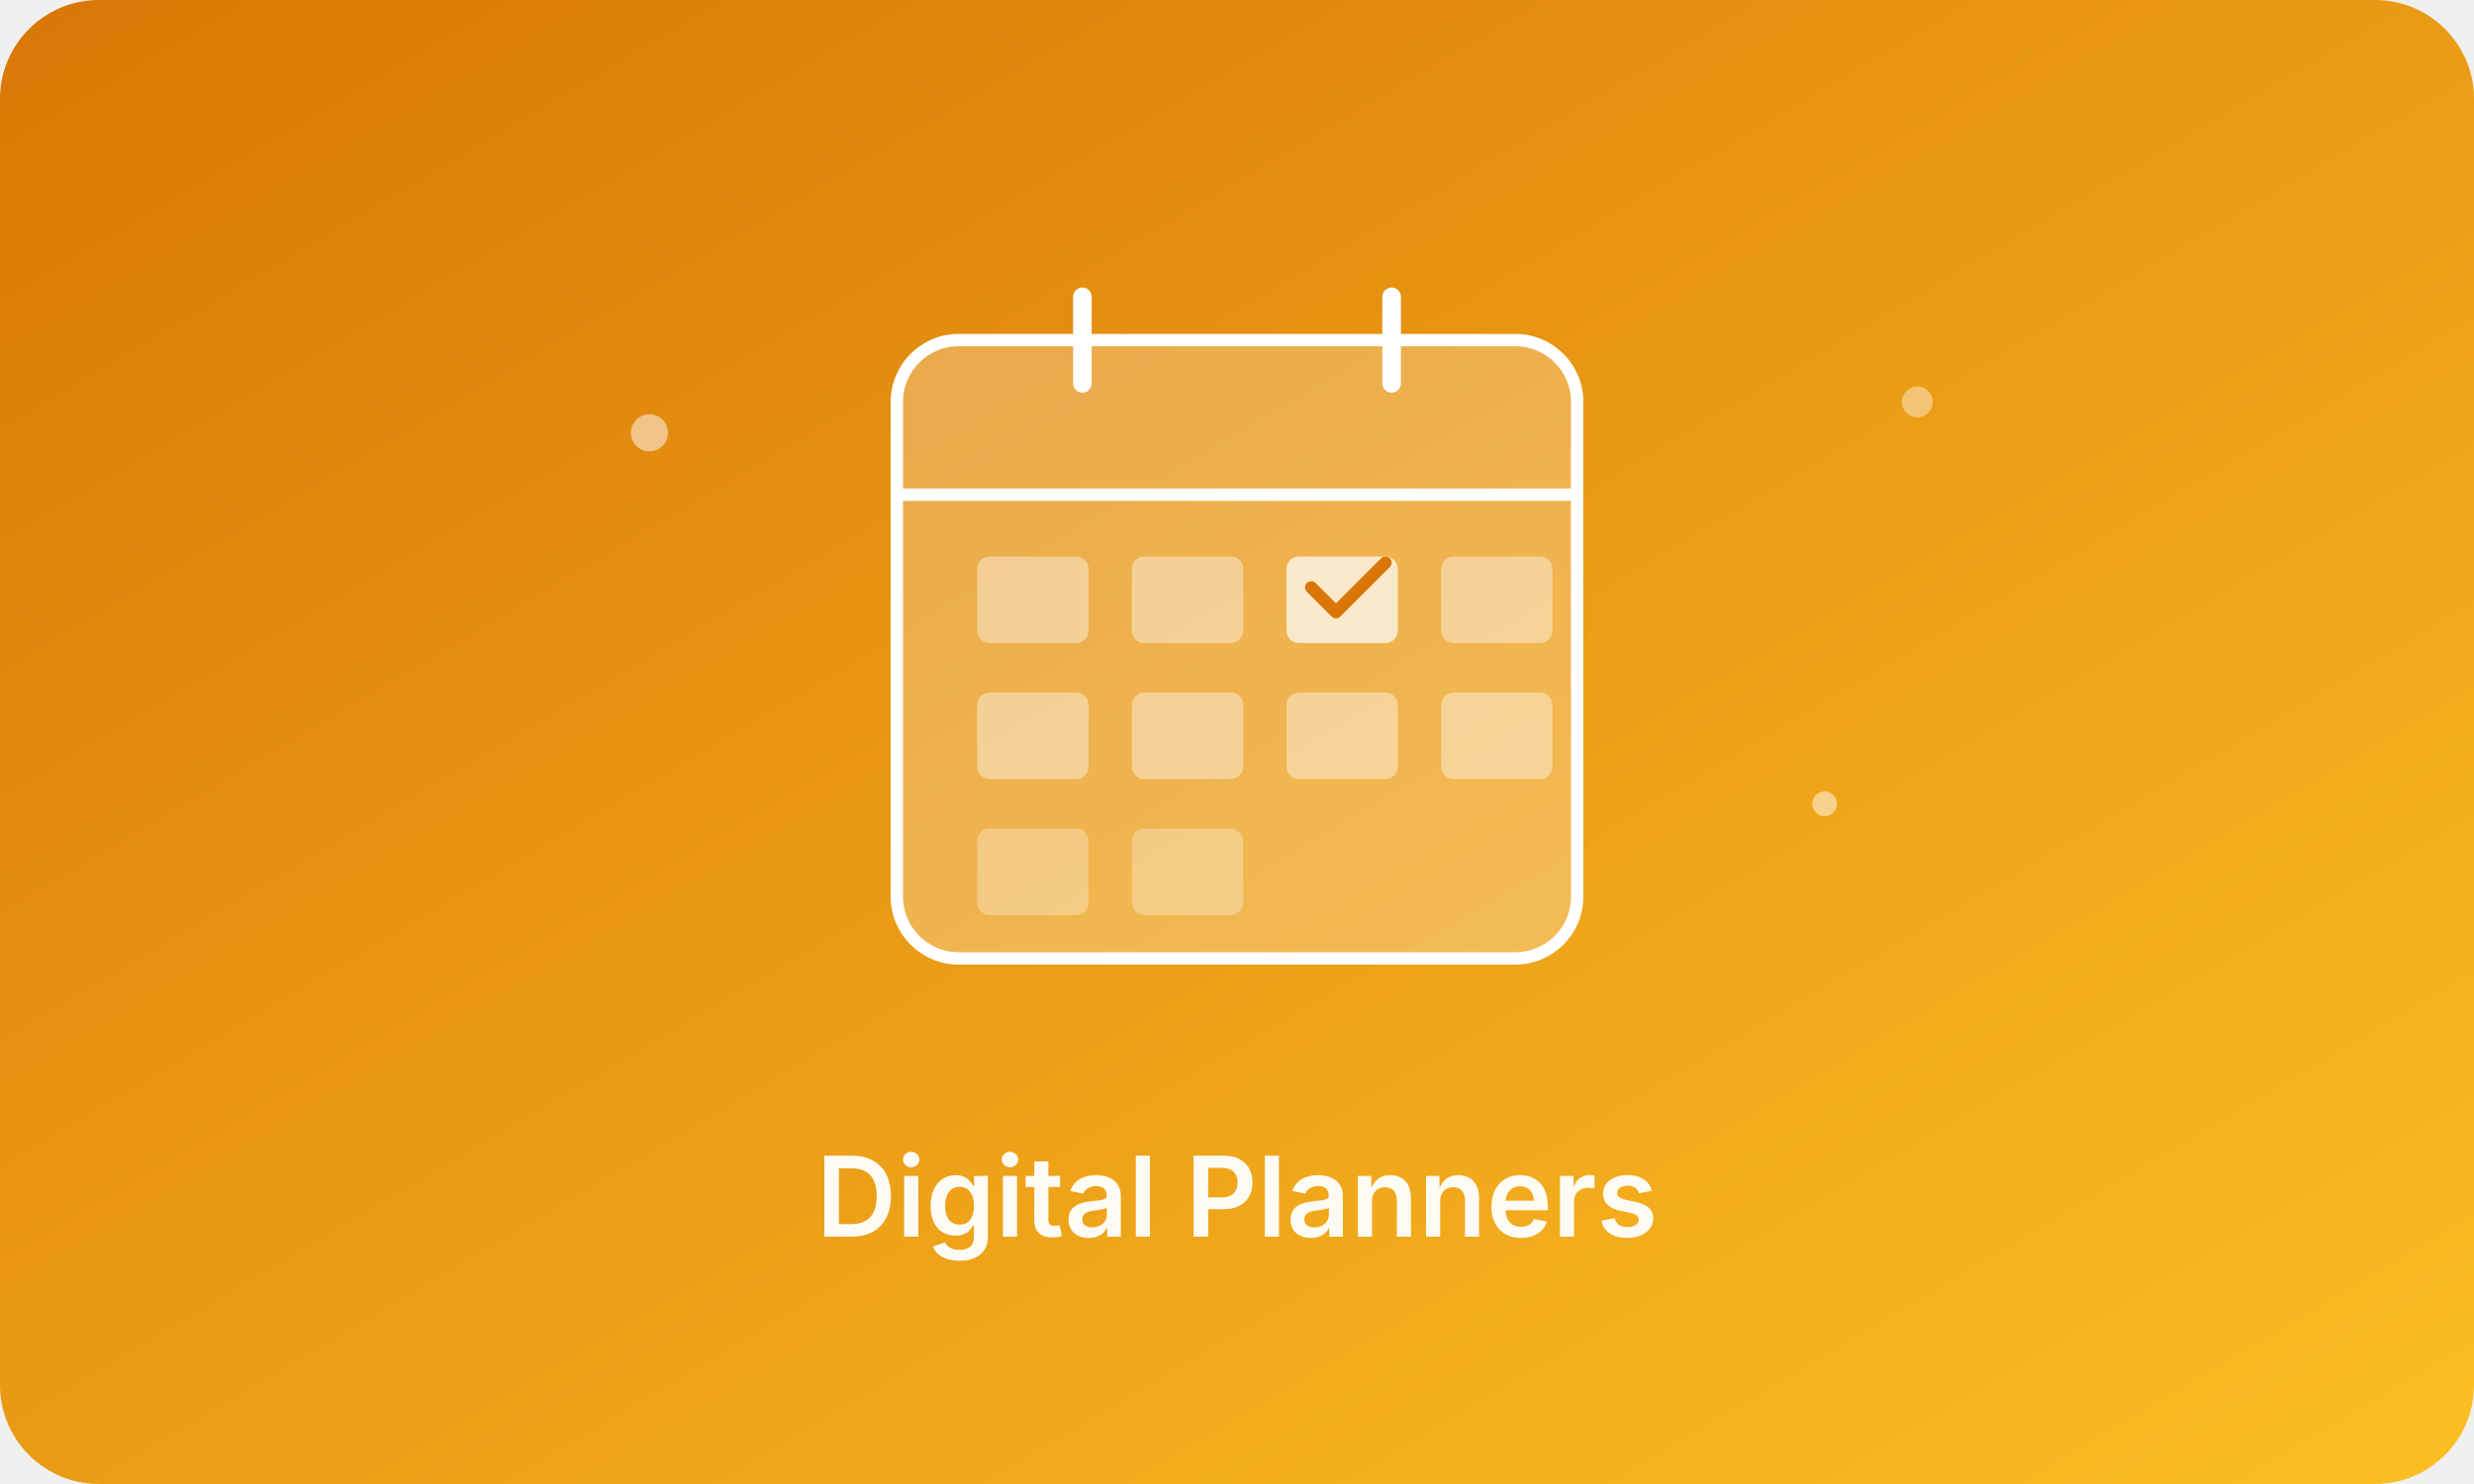
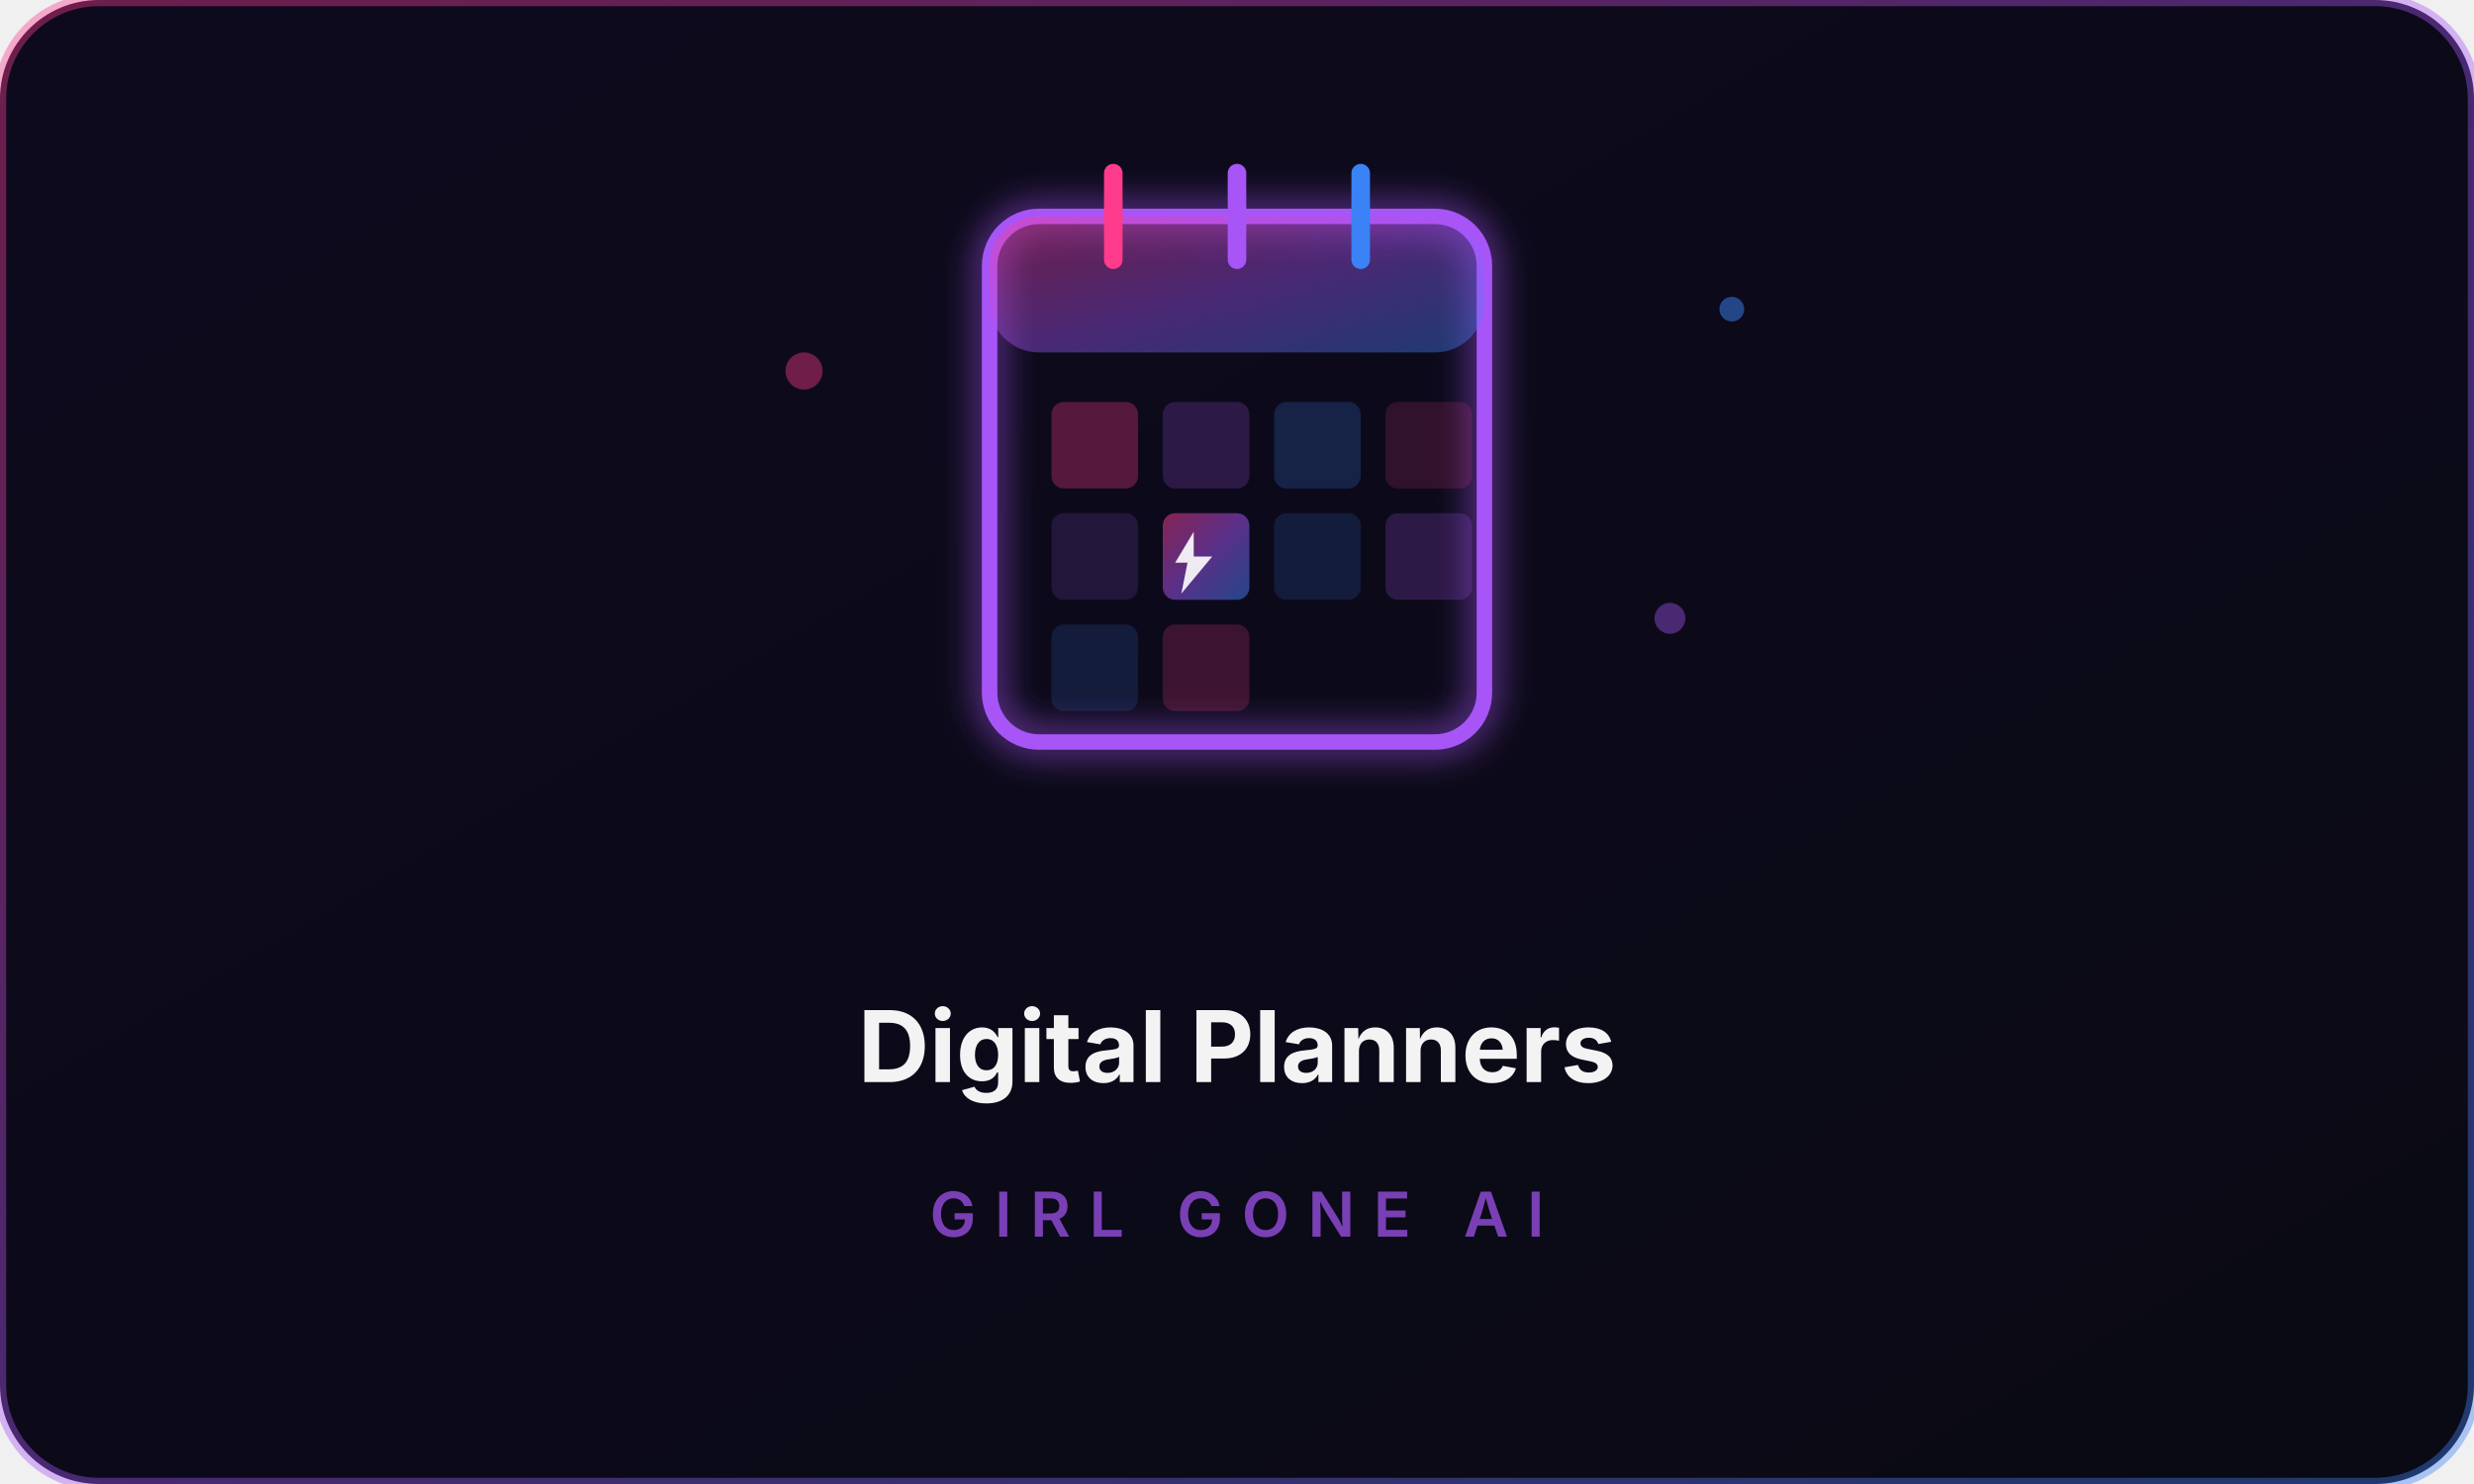
<svg xmlns="http://www.w3.org/2000/svg" viewBox="0 0 400 240">
  <defs>
    <linearGradient id="bg" x1="0%" y1="0%" x2="100%" y2="100%">
-       <stop offset="0%" style="stop-color:#d97706;stop-opacity:1" />
-       <stop offset="100%" style="stop-color:#fbbf24;stop-opacity:1" />
+       <stop offset="0%" stop-color="#0e0a1e" />
+       <stop offset="100%" stop-color="#0a0a14" />
    </linearGradient>
+     <linearGradient id="accent" x1="0%" y1="0%" x2="100%" y2="100%">
+       <stop offset="0%" stop-color="#FF3B8B" />
+       <stop offset="50%" stop-color="#A855F7" />
+       <stop offset="100%" stop-color="#3B82F6" />
+     </linearGradient>
+     <filter id="glow">
+       <feGaussianBlur stdDeviation="3" result="blur" />
+       <feComposite in="SourceGraphic" in2="blur" operator="over" />
+     </filter>
  </defs>
  <rect width="400" height="240" rx="16" fill="url(#bg)" />
-   <rect x="145" y="55" width="110" height="100" rx="10" fill="rgba(255,255,255,0.25)" stroke="white" stroke-width="2" />
-   <line x1="145" y1="80" x2="255" y2="80" stroke="white" stroke-width="2" />
-   <line x1="175" y1="48" x2="175" y2="62" stroke="white" stroke-width="3" stroke-linecap="round" />
-   <line x1="225" y1="48" x2="225" y2="62" stroke="white" stroke-width="3" stroke-linecap="round" />
-   <rect x="158" y="90" width="18" height="14" rx="2" fill="rgba(255,255,255,0.4)" />
-   <rect x="183" y="90" width="18" height="14" rx="2" fill="rgba(255,255,255,0.4)" />
-   <rect x="208" y="90" width="18" height="14" rx="2" fill="white" opacity="0.7" />
-   <rect x="233" y="90" width="18" height="14" rx="2" fill="rgba(255,255,255,0.4)" />
-   <rect x="158" y="112" width="18" height="14" rx="2" fill="rgba(255,255,255,0.4)" />
-   <rect x="183" y="112" width="18" height="14" rx="2" fill="rgba(255,255,255,0.4)" />
-   <rect x="208" y="112" width="18" height="14" rx="2" fill="rgba(255,255,255,0.4)" />
-   <rect x="233" y="112" width="18" height="14" rx="2" fill="rgba(255,255,255,0.4)" />
-   <rect x="158" y="134" width="18" height="14" rx="2" fill="rgba(255,255,255,0.3)" />
-   <rect x="183" y="134" width="18" height="14" rx="2" fill="rgba(255,255,255,0.3)" />
-   <polyline points="212,95 216,99 224,91" fill="none" stroke="#d97706" stroke-width="2" stroke-linecap="round" stroke-linejoin="round" />
-   <circle cx="105" cy="70" r="3" fill="rgba(255,255,255,0.5)" />
-   <circle cx="310" cy="65" r="2.5" fill="rgba(255,255,255,0.4)" />
-   <circle cx="295" cy="130" r="2" fill="rgba(255,255,255,0.5)" />
-   <text x="200" y="200" text-anchor="middle" fill="white" font-family="-apple-system,BlinkMacSystemFont,sans-serif" font-size="18" font-weight="600" opacity="0.95">Digital Planners</text>
+   <rect width="400" height="240" rx="16" fill="none" stroke="url(#accent)" stroke-width="2" opacity="0.4" />
+   <rect x="160" y="35" width="80" height="85" rx="8" fill="none" stroke="#A855F7" stroke-width="2.5" filter="url(#glow)" />
+   <rect x="160" y="35" width="80" height="22" rx="8" fill="url(#accent)" opacity="0.4" />
+   <line x1="180" y1="28" x2="180" y2="42" stroke="#FF3B8B" stroke-width="3" stroke-linecap="round" />
+   <line x1="200" y1="28" x2="200" y2="42" stroke="#A855F7" stroke-width="3" stroke-linecap="round" />
+   <line x1="220" y1="28" x2="220" y2="42" stroke="#3B82F6" stroke-width="3" stroke-linecap="round" />
+   <rect x="170" y="65" width="14" height="14" rx="2" fill="#FF3B8B" opacity="0.3" />
+   <rect x="188" y="65" width="14" height="14" rx="2" fill="#A855F7" opacity="0.2" />
+   <rect x="206" y="65" width="14" height="14" rx="2" fill="#3B82F6" opacity="0.2" />
+   <rect x="224" y="65" width="14" height="14" rx="2" fill="#FF3B8B" opacity="0.15" />
+   <rect x="170" y="83" width="14" height="14" rx="2" fill="#A855F7" opacity="0.15" />
+   <rect x="188" y="83" width="14" height="14" rx="2" fill="url(#accent)" opacity="0.5" />
+   <rect x="206" y="83" width="14" height="14" rx="2" fill="#3B82F6" opacity="0.15" />
+   <rect x="224" y="83" width="14" height="14" rx="2" fill="#A855F7" opacity="0.2" />
+   <rect x="170" y="101" width="14" height="14" rx="2" fill="#3B82F6" opacity="0.15" />
+   <rect x="188" y="101" width="14" height="14" rx="2" fill="#FF3B8B" opacity="0.2" />
+   <path d="M193 86 L190 91 L192 91 L191 96 L196 90 L193 90 Z" fill="white" opacity="0.9" />
+   <circle cx="130" cy="60" r="3" fill="#FF3B8B" opacity="0.4" />
+   <circle cx="280" cy="50" r="2" fill="#3B82F6" opacity="0.5" />
+   <circle cx="270" cy="100" r="2.5" fill="#A855F7" opacity="0.4" />
+   <line x1="80" y1="150" x2="320" y2="150" stroke="url(#accent)" stroke-width="1" opacity="0.3" />
+   <text x="200" y="175" text-anchor="middle" fill="white" font-family="'Poppins',-apple-system,sans-serif" font-size="16" font-weight="700" opacity="0.95">Digital Planners</text>
+   <text x="200" y="200" text-anchor="middle" fill="#A855F7" font-family="'Poppins',-apple-system,sans-serif" font-size="10" font-weight="600" letter-spacing="3" opacity="0.7">GIRL GONE AI</text>
</svg>
